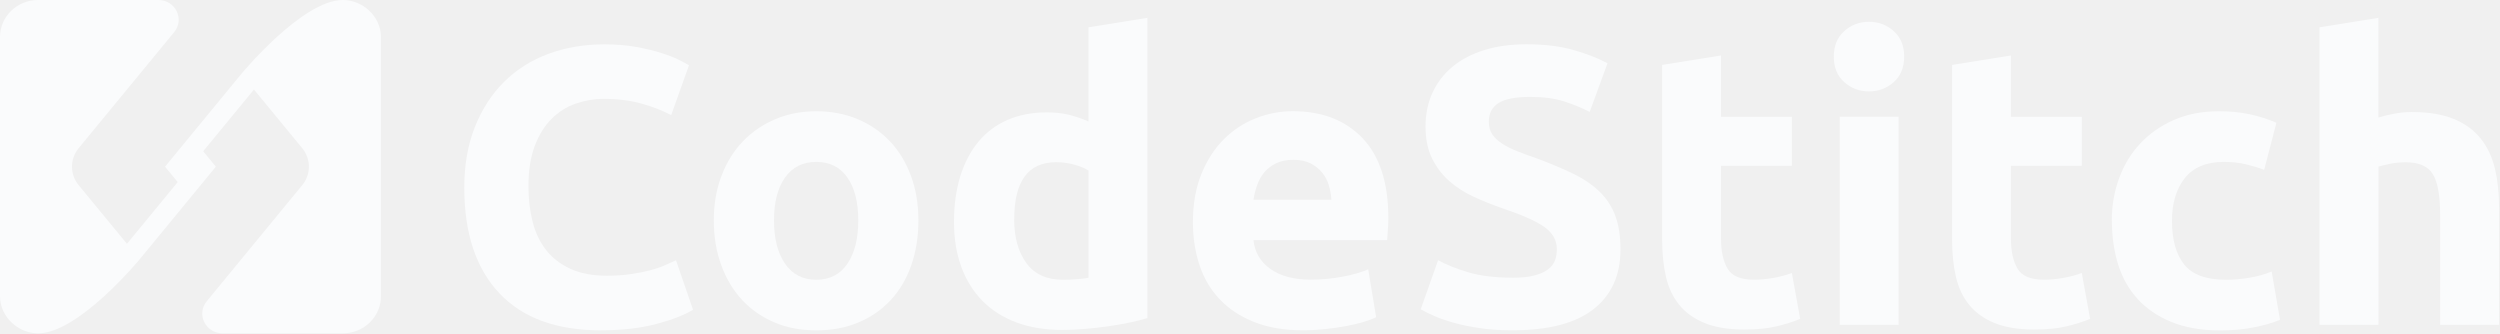
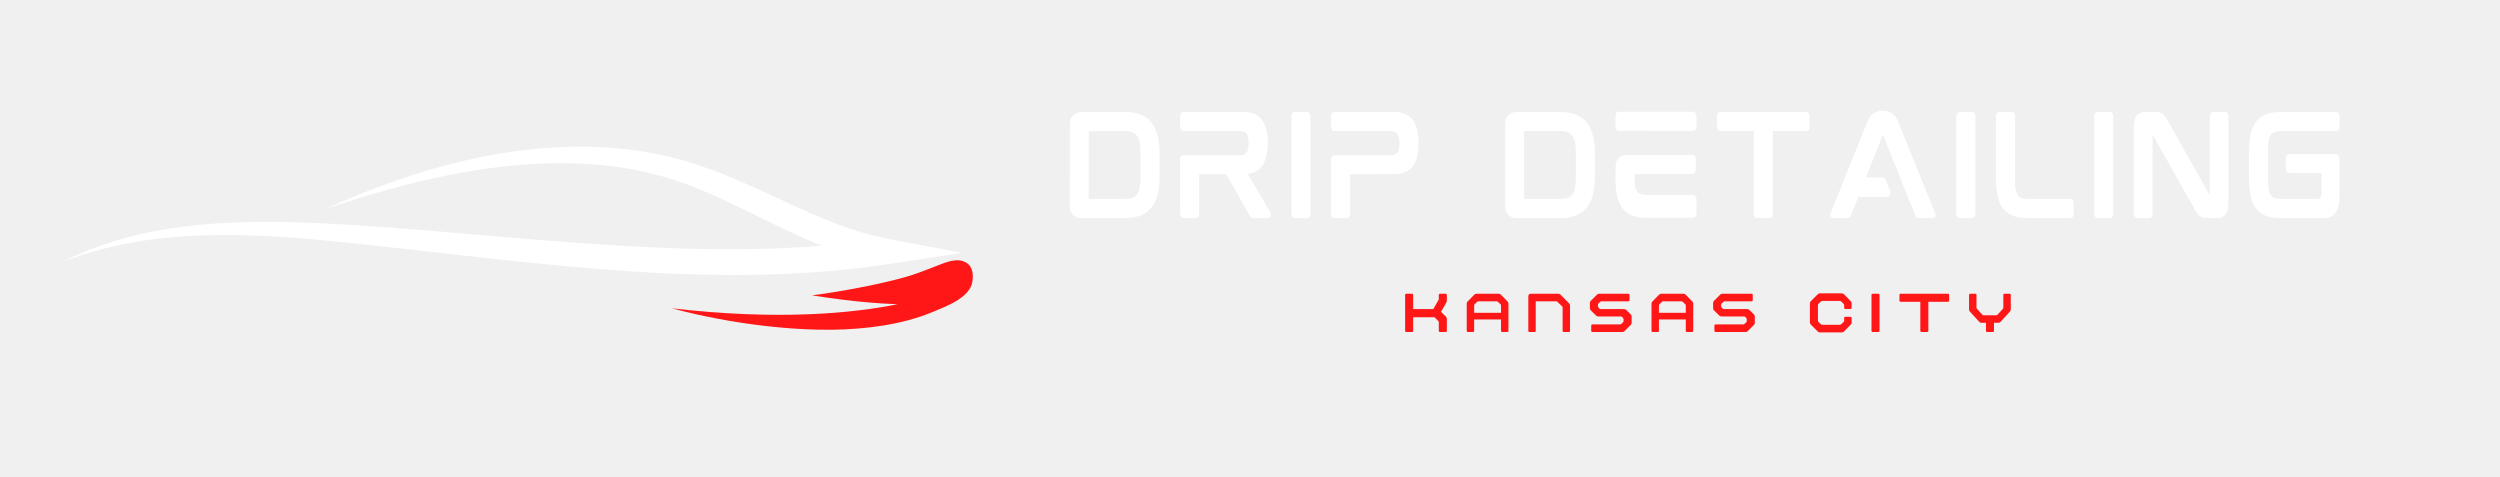
- <svg xmlns="http://www.w3.org/2000/svg" width="210" height="28" viewBox="0 0 210 28" fill="none">
-   <g clip-path="url(#clip0_19_3381)">
-     <path d="M28.796 0C25.391 0 20.262 6.22 20.262 6.22L15.998 11.405L13.863 14L14.928 15.295L10.663 20.48L6.609 15.555C5.859 14.645 5.859 13.355 6.609 12.445L14.633 2.695C15.528 1.61 14.733 0 13.298 0H3.2C1.435 0 0 1.395 0 3.11V24.89C0 26.61 1.525 28 3.2 28C6.604 28 11.733 21.78 11.733 21.78L15.998 16.595L18.132 14L17.067 12.705L21.332 7.52L25.386 12.445C26.136 13.355 26.136 14.645 25.386 15.555L17.367 25.305C16.472 26.39 17.267 28 18.702 28H28.8C30.565 28 32 26.605 32 24.89V3.11C32 1.39 30.475 0 28.8 0H28.796Z" fill="#FAFBFC" />
-     <path d="M50.495 27.75C46.75 27.75 43.9 26.71 41.94 24.625C39.98 22.545 39 19.59 39 15.755C39 13.85 39.3 12.15 39.895 10.655C40.495 9.16 41.31 7.895 42.355 6.865C43.395 5.835 44.635 5.055 46.075 4.52C47.515 3.99 49.075 3.725 50.76 3.725C51.735 3.725 52.62 3.795 53.42 3.94C54.215 4.085 54.915 4.25 55.515 4.44C56.115 4.63 56.61 4.82 57.01 5.02C57.41 5.22 57.695 5.375 57.875 5.485L56.38 9.67C55.67 9.295 54.845 8.97 53.905 8.705C52.965 8.44 51.895 8.305 50.7 8.305C49.905 8.305 49.12 8.44 48.355 8.705C47.59 8.97 46.915 9.4 46.33 9.985C45.745 10.57 45.27 11.33 44.92 12.26C44.565 13.19 44.39 14.32 44.39 15.65C44.39 16.715 44.505 17.705 44.74 18.625C44.97 19.545 45.35 20.335 45.87 21C46.39 21.665 47.07 22.19 47.915 22.58C48.755 22.97 49.775 23.16 50.97 23.16C51.725 23.16 52.4 23.115 52.995 23.025C53.595 22.935 54.125 22.83 54.59 22.71C55.055 22.59 55.465 22.45 55.82 22.295C56.175 22.14 56.495 21.995 56.785 21.865L58.215 26.02C57.485 26.465 56.455 26.86 55.125 27.215C53.795 27.57 52.255 27.745 50.505 27.745L50.495 27.75Z" fill="#FAFBFC" />
-     <path d="M77.145 18.515C77.145 19.89 76.945 21.145 76.545 22.285C76.145 23.425 75.57 24.4 74.815 25.21C74.06 26.02 73.16 26.645 72.105 27.085C71.055 27.53 69.875 27.75 68.565 27.75C67.255 27.75 66.11 27.53 65.06 27.085C64.005 26.64 63.105 26.015 62.35 25.21C61.595 24.4 61.01 23.425 60.59 22.285C60.17 21.145 59.96 19.89 59.96 18.515C59.96 17.14 60.175 15.89 60.61 14.76C61.04 13.63 61.64 12.665 62.405 11.87C63.17 11.075 64.075 10.455 65.13 10.01C66.18 9.565 67.33 9.345 68.57 9.345C69.81 9.345 70.99 9.565 72.045 10.01C73.095 10.455 74 11.075 74.755 11.87C75.51 12.665 76.095 13.63 76.515 14.76C76.935 15.89 77.145 17.14 77.145 18.515ZM72.095 18.515C72.095 16.985 71.79 15.785 71.18 14.91C70.57 14.035 69.7 13.6 68.57 13.6C67.44 13.6 66.565 14.035 65.945 14.91C65.325 15.785 65.015 16.985 65.015 18.515C65.015 20.045 65.325 21.255 65.945 22.155C66.565 23.05 67.44 23.5 68.57 23.5C69.7 23.5 70.57 23.05 71.18 22.155C71.79 21.26 72.095 20.045 72.095 18.515Z" fill="#FAFBFC" />
-     <path d="M96.385 26.72C95.94 26.855 95.435 26.98 94.855 27.1C94.28 27.22 93.675 27.325 93.045 27.415C92.415 27.505 91.77 27.575 91.12 27.63C90.465 27.685 89.84 27.715 89.24 27.715C87.8 27.715 86.515 27.505 85.385 27.085C84.255 26.665 83.305 26.06 82.53 25.275C81.755 24.49 81.16 23.535 80.75 22.415C80.34 21.295 80.135 20.04 80.135 18.645C80.135 17.25 80.31 15.95 80.665 14.805C81.02 13.665 81.53 12.695 82.195 11.895C82.86 11.1 83.675 10.49 84.635 10.07C85.6 9.65 86.7 9.44 87.94 9.44C88.625 9.44 89.24 9.505 89.785 9.64C90.325 9.775 90.875 9.96 91.43 10.205V2.295L96.38 1.5V26.72H96.385ZM85.19 18.415C85.19 19.945 85.535 21.175 86.22 22.105C86.905 23.035 87.925 23.5 89.275 23.5C89.72 23.5 90.13 23.485 90.505 23.45C90.88 23.415 91.19 23.38 91.435 23.335V14.325C91.125 14.125 90.72 13.96 90.225 13.825C89.725 13.69 89.22 13.625 88.715 13.625C86.365 13.625 85.195 15.22 85.195 18.41L85.19 18.415Z" fill="#FAFBFC" />
-     <path d="M100.205 18.68C100.205 17.13 100.445 15.77 100.92 14.61C101.395 13.445 102.02 12.48 102.8 11.7C103.575 10.925 104.465 10.34 105.475 9.94C106.485 9.54 107.52 9.34 108.58 9.34C111.06 9.34 113.02 10.1 114.46 11.615C115.9 13.135 116.62 15.365 116.62 18.31C116.62 18.6 116.61 18.915 116.585 19.255C116.565 19.6 116.54 19.905 116.52 20.17H105.29C105.4 21.19 105.875 21.995 106.72 22.595C107.56 23.195 108.69 23.49 110.11 23.49C111.02 23.49 111.91 23.405 112.785 23.24C113.66 23.075 114.375 22.87 114.93 22.625L115.595 26.645C115.33 26.78 114.975 26.91 114.53 27.045C114.085 27.18 113.595 27.295 113.05 27.395C112.505 27.495 111.925 27.58 111.305 27.645C110.685 27.71 110.065 27.745 109.445 27.745C107.87 27.745 106.505 27.51 105.34 27.045C104.175 26.58 103.215 25.945 102.45 25.135C101.685 24.325 101.12 23.37 100.755 22.26C100.39 21.155 100.205 19.955 100.205 18.67V18.68ZM111.835 16.785C111.815 16.365 111.74 15.955 111.62 15.555C111.5 15.155 111.31 14.8 111.055 14.49C110.8 14.18 110.48 13.925 110.09 13.725C109.7 13.525 109.22 13.425 108.645 13.425C108.07 13.425 107.615 13.52 107.215 13.705C106.815 13.895 106.485 14.145 106.22 14.455C105.955 14.765 105.75 15.125 105.605 15.535C105.46 15.945 105.355 16.36 105.29 16.78H111.835V16.785Z" fill="#FAFBFC" />
-     <path d="M127.055 23.33C127.785 23.33 128.39 23.27 128.865 23.145C129.34 23.025 129.725 22.855 130.01 22.645C130.3 22.435 130.495 22.185 130.61 21.895C130.72 21.605 130.775 21.285 130.775 20.93C130.775 20.175 130.42 19.55 129.71 19.055C129 18.555 127.78 18.02 126.055 17.445C125.3 17.18 124.55 16.875 123.795 16.53C123.04 16.185 122.365 15.755 121.77 15.235C121.17 14.715 120.685 14.085 120.31 13.34C119.935 12.6 119.745 11.695 119.745 10.63C119.745 9.565 119.945 8.61 120.345 7.755C120.745 6.9 121.31 6.175 122.04 5.58C122.77 4.98 123.655 4.525 124.7 4.2C125.74 3.88 126.915 3.72 128.22 3.72C129.77 3.72 131.11 3.885 132.24 4.22C133.37 4.55 134.3 4.92 135.03 5.315L133.535 9.4C132.89 9.07 132.18 8.775 131.39 8.52C130.605 8.265 129.655 8.14 128.55 8.14C127.31 8.14 126.42 8.31 125.875 8.655C125.33 9 125.06 9.525 125.06 10.235C125.06 10.655 125.16 11.01 125.36 11.3C125.56 11.59 125.84 11.85 126.205 12.08C126.57 12.315 126.99 12.525 127.465 12.71C127.94 12.9 128.465 13.09 129.045 13.29C130.24 13.735 131.28 14.17 132.17 14.605C133.055 15.035 133.79 15.54 134.38 16.115C134.965 16.69 135.405 17.365 135.69 18.14C135.98 18.915 136.12 19.855 136.12 20.965C136.12 23.115 135.365 24.78 133.86 25.965C132.355 27.15 130.085 27.745 127.05 27.745C126.03 27.745 125.11 27.685 124.29 27.56C123.47 27.44 122.745 27.29 122.115 27.11C121.485 26.935 120.94 26.745 120.485 26.545C120.03 26.345 119.65 26.16 119.34 25.98L120.8 21.86C121.485 22.235 122.335 22.575 123.34 22.875C124.345 23.175 125.585 23.325 127.045 23.325L127.055 23.33Z" fill="#FAFBFC" />
-     <path d="M139.615 5.455L144.565 4.66V9.81H150.515V13.93H144.565V20.075C144.565 21.115 144.75 21.945 145.115 22.565C145.48 23.185 146.215 23.495 147.325 23.495C147.855 23.495 148.405 23.445 148.97 23.345C149.535 23.245 150.05 23.105 150.515 22.93L151.215 26.785C150.615 27.03 149.95 27.24 149.22 27.415C148.49 27.59 147.59 27.68 146.53 27.68C145.18 27.68 144.06 27.495 143.175 27.13C142.29 26.765 141.58 26.255 141.05 25.6C140.52 24.945 140.145 24.155 139.935 23.225C139.725 22.295 139.62 21.265 139.62 20.135V5.455H139.615Z" fill="#FAFBFC" />
-     <path d="M159.95 4.755C159.95 5.665 159.655 6.38 159.07 6.9C158.485 7.42 157.79 7.68 156.995 7.68C156.2 7.68 155.505 7.42 154.92 6.9C154.335 6.38 154.04 5.665 154.04 4.755C154.04 3.845 154.335 3.135 154.92 2.61C155.505 2.09 156.2 1.83 156.995 1.83C157.79 1.83 158.485 2.09 159.07 2.61C159.655 3.13 159.95 3.845 159.95 4.755ZM159.485 27.285H154.535V9.805H159.485V27.285Z" fill="#FAFBFC" />
-     <path d="M163.97 5.455L168.92 4.66V9.81H174.87V13.93H168.92V20.075C168.92 21.115 169.105 21.945 169.47 22.565C169.835 23.185 170.57 23.495 171.68 23.495C172.21 23.495 172.76 23.445 173.325 23.345C173.89 23.245 174.405 23.105 174.87 22.93L175.57 26.785C174.97 27.03 174.305 27.24 173.575 27.415C172.845 27.59 171.945 27.68 170.885 27.68C169.535 27.68 168.415 27.495 167.53 27.13C166.645 26.765 165.935 26.255 165.405 25.6C164.875 24.945 164.5 24.155 164.29 23.225C164.08 22.295 163.975 21.265 163.975 20.135V5.455H163.97Z" fill="#FAFBFC" />
-     <path d="M177.39 18.545C177.39 17.28 177.595 16.09 178.005 14.975C178.415 13.855 179.005 12.88 179.785 12.05C180.56 11.22 181.5 10.56 182.61 10.075C183.72 9.59 184.98 9.345 186.4 9.345C187.33 9.345 188.185 9.43 188.96 9.595C189.735 9.76 190.49 10 191.22 10.31L190.19 14.265C189.725 14.09 189.215 13.935 188.66 13.8C188.105 13.665 187.485 13.6 186.8 13.6C185.34 13.6 184.245 14.055 183.525 14.96C182.805 15.87 182.445 17.065 182.445 18.55C182.445 20.125 182.785 21.34 183.46 22.205C184.135 23.07 185.315 23.5 187 23.5C187.6 23.5 188.24 23.445 188.925 23.335C189.61 23.225 190.245 23.045 190.82 22.805L191.52 26.86C190.945 27.105 190.225 27.315 189.36 27.49C188.495 27.665 187.545 27.755 186.505 27.755C184.91 27.755 183.535 27.515 182.385 27.04C181.235 26.565 180.285 25.915 179.545 25.095C178.8 24.275 178.26 23.305 177.915 22.19C177.57 21.07 177.4 19.86 177.4 18.55L177.39 18.545Z" fill="#FAFBFC" />
-     <path d="M194.835 27.285V2.295L199.785 1.5V9.875C200.12 9.765 200.545 9.66 201.065 9.56C201.585 9.46 202.09 9.41 202.575 9.41C203.995 9.41 205.17 9.605 206.115 9.99C207.055 10.38 207.81 10.925 208.375 11.635C208.94 12.345 209.34 13.185 209.57 14.16C209.805 15.135 209.92 16.22 209.92 17.415V27.285H204.97V18.015C204.97 16.42 204.765 15.29 204.355 14.625C203.945 13.96 203.185 13.63 202.08 13.63C201.635 13.63 201.22 13.67 200.835 13.745C200.445 13.825 200.1 13.905 199.79 13.995V27.285H194.84H194.835Z" fill="#FAFBFC" />
-   </g>
+ <svg xmlns="http://www.w3.org/2000/svg" width="840" zoomAndPan="magnify" viewBox="0 0 630 120" height="160" preserveAspectRatio="xMidYMid meet" version="1.0">
  <defs>
-     <clipPath id="clip0_19_3381">
-       <rect width="210" height="28" fill="white" />
+     <g />
+     <clipPath id="11806e4db7">
+       <path d="M 16 36.934 L 243 36.934 L 243 70 L 16 70 Z M 16 36.934 " clip-rule="nonzero" />
+     </clipPath>
+     <clipPath id="2e5e62545e">
+       <path d="M 169 65 L 245.195 65 L 245.195 83.434 L 169 83.434 Z M 169 65 " clip-rule="nonzero" />
    </clipPath>
  </defs>
+   <g clip-path="url(#11806e4db7)">
+     <path fill="#ffffff" d="M 224.297 60.285 C 221.473 59.75 218.672 59.043 215.922 58.18 C 213.172 57.305 210.453 56.309 207.762 55.207 C 205.074 54.102 202.402 52.922 199.727 51.695 L 191.637 47.957 C 188.902 46.707 186.125 45.477 183.258 44.309 C 182.539 44.02 181.828 43.723 181.094 43.449 L 180 43.027 L 178.895 42.621 C 178.164 42.348 177.406 42.098 176.66 41.832 C 176.285 41.703 175.906 41.582 175.527 41.457 C 175.148 41.336 174.773 41.207 174.387 41.09 C 173.621 40.855 172.855 40.617 172.074 40.402 C 171.684 40.293 171.297 40.18 170.902 40.078 L 169.723 39.777 C 168.934 39.582 168.148 39.375 167.348 39.211 L 166.152 38.949 C 165.754 38.867 165.355 38.773 164.953 38.707 L 162.535 38.27 L 160.102 37.902 C 159.898 37.875 159.695 37.84 159.492 37.816 L 158.883 37.742 L 157.66 37.598 C 157.25 37.551 156.844 37.496 156.434 37.461 L 155.207 37.352 C 151.938 37.062 148.648 36.93 145.379 36.961 C 142.109 36.996 138.852 37.156 135.629 37.453 C 129.176 38.035 122.863 39.137 116.727 40.562 C 110.598 42.008 104.641 43.785 98.871 45.824 C 95.984 46.848 93.137 47.918 90.348 49.066 C 87.551 50.207 84.801 51.402 82.098 52.652 C 87.887 50.699 93.715 48.855 99.656 47.27 C 105.578 45.664 111.602 44.312 117.684 43.258 C 120.727 42.727 123.789 42.305 126.855 41.957 C 128.387 41.773 129.926 41.641 131.461 41.508 L 133.77 41.348 C 134.539 41.297 135.309 41.27 136.078 41.23 C 139.152 41.102 142.227 41.074 145.281 41.18 L 147.566 41.285 C 148.328 41.332 149.082 41.395 149.84 41.449 L 150.41 41.492 L 150.977 41.547 L 152.105 41.656 C 152.48 41.695 152.859 41.727 153.234 41.77 L 154.355 41.914 L 155.48 42.055 C 155.852 42.098 156.223 42.168 156.594 42.223 L 157.703 42.398 L 158.258 42.484 C 158.445 42.512 158.625 42.551 158.809 42.586 L 161.008 43 L 163.176 43.48 C 163.539 43.555 163.895 43.652 164.25 43.742 L 165.32 44.012 C 166.039 44.184 166.738 44.395 167.441 44.598 L 168.492 44.898 C 168.84 45.004 169.184 45.117 169.531 45.227 C 170.227 45.441 170.91 45.684 171.598 45.918 C 177.082 47.832 182.324 50.277 187.586 52.848 C 192.848 55.422 198.141 58.133 203.82 60.574 C 204.906 61.039 206.008 61.496 207.125 61.938 C 203.762 62.199 200.387 62.395 197 62.539 L 193.789 62.66 L 190.57 62.738 C 189.5 62.77 188.422 62.77 187.352 62.785 L 185.738 62.801 C 185.199 62.809 184.664 62.801 184.125 62.801 C 179.824 62.82 175.516 62.73 171.203 62.602 C 166.887 62.473 162.57 62.273 158.25 62.031 C 153.93 61.789 149.605 61.508 145.281 61.188 C 136.625 60.562 127.961 59.805 119.273 59.066 C 110.582 58.328 101.867 57.59 93.117 56.992 L 89.836 56.773 C 88.742 56.699 87.645 56.629 86.547 56.566 C 84.355 56.434 82.152 56.32 79.953 56.219 C 78.852 56.168 77.746 56.129 76.645 56.086 L 73.328 55.98 C 72.223 55.961 71.117 55.934 70.008 55.922 L 68.344 55.91 C 67.793 55.906 67.238 55.902 66.684 55.91 C 65.574 55.918 64.465 55.914 63.355 55.941 L 61.691 55.973 C 61.137 55.988 60.578 56.008 60.023 56.027 L 58.363 56.094 L 56.699 56.18 C 55.59 56.23 54.484 56.32 53.379 56.395 C 48.953 56.719 44.551 57.262 40.227 58.023 C 35.898 58.805 31.66 59.832 27.59 61.141 C 23.52 62.449 19.613 64.027 16.004 65.91 C 23.805 62.879 32.215 60.984 40.738 60.043 C 49.277 59.086 57.934 59.066 66.543 59.461 C 67.082 59.484 67.621 59.512 68.16 59.543 L 69.773 59.637 C 70.852 59.699 71.93 59.785 73.004 59.852 L 76.234 60.094 C 77.312 60.188 78.391 60.27 79.465 60.367 C 81.621 60.562 83.773 60.77 85.93 60.988 C 88.086 61.199 90.246 61.43 92.402 61.656 C 101.031 62.582 109.664 63.582 118.324 64.559 C 135.637 66.496 153.098 68.32 170.809 69.012 C 179.66 69.363 188.566 69.41 197.477 69.039 C 201.93 68.84 206.383 68.566 210.824 68.141 C 215.266 67.719 219.691 67.172 224.086 66.508 L 242.441 63.727 Z M 224.297 60.285 " fill-opacity="1" fill-rule="nonzero" />
+   </g>
+   <g clip-path="url(#2e5e62545e)">
+     <path fill="#ff1616" d="M 175.594 79.238 C 182.434 80.746 189.371 81.859 196.344 82.504 C 205.086 83.312 213.996 83.43 222.688 82.012 C 226.914 81.324 231.102 80.258 235.062 78.602 C 238.312 77.246 244.461 75.039 245.047 70.961 C 245.254 69.52 245.312 67.332 243.512 66.203 C 241.191 64.754 238.078 66.219 235.906 67.051 C 233.312 68.047 230.758 69.102 227.957 69.875 C 224.457 70.844 220.84 71.648 217.184 72.359 C 213.066 73.164 208.871 73.887 204.633 74.43 C 206.727 74.777 210.199 75.254 212.078 75.488 C 214.324 75.77 216.582 76.02 218.855 76.215 C 221.242 76.426 223.711 76.582 226.18 76.664 C 215.188 78.891 196.469 80.84 169.25 77.688 C 171.391 78.242 173.527 78.781 175.594 79.238 Z M 175.594 79.238 " fill-opacity="1" fill-rule="nonzero" />
+   </g>
+   <g fill="#ffffff" fill-opacity="1">
+     <g transform="translate(267.0092, 54.92436)">
+       <g>
+         <path d="M 24.723 -20.672 C 24.398 -22.031 23.848 -23.164 23.164 -24.074 C 22.453 -24.949 21.512 -25.629 20.41 -26.051 C 19.309 -26.473 18.016 -26.699 16.492 -26.699 L 5.184 -26.699 L 5.184 -26.664 C 4.246 -26.602 3.434 -26.082 2.949 -25.305 C 2.82 -25.047 2.688 -24.754 2.625 -24.496 L 2.594 -2.363 C 2.656 -2.008 2.785 -1.652 2.949 -1.359 C 3.469 -0.484 4.406 0.031 5.41 0.031 L 16.492 0.031 C 18.016 0.031 19.344 -0.195 20.41 -0.617 C 21.512 -1.035 22.453 -1.719 23.164 -2.625 C 23.848 -3.5 24.398 -4.633 24.723 -5.992 C 25.047 -7.355 25.207 -8.977 25.207 -10.789 L 25.207 -15.875 C 25.207 -17.691 25.047 -19.309 24.723 -20.672 Z M 7.355 -4.957 L 7.355 -21.707 C 7.355 -21.836 7.387 -21.902 7.418 -21.902 L 16.395 -21.902 C 17.141 -21.902 17.789 -21.805 18.305 -21.609 C 18.824 -21.418 19.215 -21.156 19.504 -20.734 C 19.828 -20.316 20.055 -19.766 20.184 -19.082 C 20.316 -18.34 20.41 -17.43 20.41 -16.363 L 20.41 -10.305 C 20.41 -9.234 20.316 -8.328 20.184 -7.613 C 20.055 -6.902 19.828 -6.352 19.504 -5.93 C 19.215 -5.539 18.824 -5.25 18.305 -5.055 C 17.789 -4.859 17.141 -4.797 16.395 -4.797 L 7.387 -4.797 C 7.387 -4.797 7.355 -4.828 7.355 -4.957 Z M 7.355 -4.957 " />
+       </g>
+     </g>
+   </g>
+   <g fill="#ffffff" fill-opacity="1">
+     <g transform="translate(294.7998, 54.92436)">
+       <g>
+         <path d="M 24.688 -18.953 C 24.688 -18.922 24.688 -18.891 24.688 -18.855 C 24.688 -18.824 24.688 -18.793 24.688 -18.758 Z M 25.305 -1.395 L 19.633 -11.113 C 21.223 -11.309 22.453 -11.988 23.262 -13.09 C 24.172 -14.418 24.656 -16.328 24.688 -18.855 C 24.656 -21.383 24.172 -23.297 23.262 -24.625 C 22.293 -26.016 20.672 -26.699 18.469 -26.699 L 3.531 -26.699 C 3.238 -26.699 2.594 -26.602 2.594 -25.562 L 2.594 -23.004 C 2.594 -22 3.238 -21.902 3.531 -21.902 L 17.625 -21.902 C 18.469 -21.902 19.02 -21.676 19.344 -21.191 C 19.699 -20.703 19.859 -19.926 19.859 -18.855 C 19.859 -17.789 19.699 -17.012 19.344 -16.523 C 19.02 -16.039 18.469 -15.812 17.625 -15.812 L 3.531 -15.812 C 3.238 -15.812 2.594 -15.715 2.594 -14.711 L 2.594 -1.102 C 2.594 -0.098 3.238 0.031 3.531 0.031 L 6.48 0.031 C 6.773 0.031 7.387 -0.098 7.387 -1.102 L 7.387 -11.016 L 14.223 -11.016 L 20.09 -0.617 C 20.219 -0.422 20.316 -0.258 20.445 -0.16 C 20.605 -0.031 20.832 0.031 21.125 0.031 L 24.688 0.031 C 25.078 0.031 25.371 -0.227 25.434 -0.617 C 25.465 -0.941 25.434 -1.199 25.305 -1.395 Z M 25.305 -1.395 " />
+       </g>
+     </g>
+   </g>
+   <g fill="#ffffff" fill-opacity="1">
+     <g transform="translate(322.8496, 54.92436)">
+       <g>
+         <path d="M 6.48 -26.699 L 3.5 -26.699 C 3.238 -26.699 2.594 -26.566 2.594 -25.562 L 2.594 -1.102 C 2.594 -0.098 3.238 0.031 3.5 0.031 L 6.48 0.031 C 6.738 0.031 7.387 -0.098 7.387 -1.102 L 7.387 -25.562 C 7.387 -26.566 6.738 -26.699 6.48 -26.699 Z M 6.48 -26.699 " />
+       </g>
+     </g>
+   </g>
+   <g fill="#ffffff" fill-opacity="1">
+     <g transform="translate(332.8253, 54.92436)">
+       <g>
+         <path d="M 18.469 -26.699 L 3.5 -26.699 C 3.238 -26.699 2.594 -26.602 2.594 -25.562 L 2.594 -23.004 C 2.594 -22 3.238 -21.902 3.5 -21.902 L 17.625 -21.902 C 18.438 -21.902 19.02 -21.676 19.344 -21.191 C 19.699 -20.703 19.859 -19.926 19.859 -18.855 C 19.859 -17.789 19.699 -17.012 19.344 -16.523 C 19.02 -16.039 18.438 -15.812 17.625 -15.812 L 3.5 -15.812 C 3.238 -15.812 2.594 -15.715 2.594 -14.711 L 2.594 -1.102 C 2.594 -0.098 3.238 0.031 3.5 0.031 L 6.48 0.031 C 6.738 0.031 7.387 -0.098 7.387 -1.102 L 7.387 -11.016 L 18.469 -11.047 C 20.672 -11.047 22.258 -11.73 23.23 -13.09 C 24.203 -14.449 24.656 -16.395 24.656 -18.953 L 24.656 -18.758 C 24.656 -21.352 24.203 -23.297 23.23 -24.625 C 22.258 -26.016 20.672 -26.699 18.469 -26.699 Z M 18.469 -26.699 " />
+       </g>
+     </g>
+   </g>
+   <g fill="#ffffff" fill-opacity="1">
+     <g transform="translate(360.0652, 54.92436)">
+       <g />
+     </g>
+   </g>
+   <g fill="#ffffff" fill-opacity="1">
+     <g transform="translate(376.7134, 54.92436)">
+       <g>
+         <path d="M 24.723 -20.672 C 24.398 -22.031 23.848 -23.164 23.164 -24.074 C 22.453 -24.949 21.512 -25.629 20.41 -26.051 C 19.309 -26.473 18.016 -26.699 16.492 -26.699 L 5.184 -26.699 L 5.184 -26.664 C 4.246 -26.602 3.434 -26.082 2.949 -25.305 C 2.82 -25.047 2.688 -24.754 2.625 -24.496 L 2.594 -2.363 C 2.656 -2.008 2.785 -1.652 2.949 -1.359 C 3.469 -0.484 4.406 0.031 5.41 0.031 L 16.492 0.031 C 18.016 0.031 19.344 -0.195 20.41 -0.617 C 21.512 -1.035 22.453 -1.719 23.164 -2.625 C 23.848 -3.5 24.398 -4.633 24.723 -5.992 C 25.047 -7.355 25.207 -8.977 25.207 -10.789 L 25.207 -15.875 C 25.207 -17.691 25.047 -19.309 24.723 -20.672 Z M 7.355 -4.957 L 7.355 -21.707 C 7.355 -21.836 7.387 -21.902 7.418 -21.902 L 16.395 -21.902 C 17.141 -21.902 17.789 -21.805 18.305 -21.609 C 18.824 -21.418 19.215 -21.156 19.504 -20.734 C 19.828 -20.316 20.055 -19.766 20.184 -19.082 C 20.316 -18.34 20.41 -17.43 20.41 -16.363 L 20.41 -10.305 C 20.41 -9.234 20.316 -8.328 20.184 -7.613 C 20.055 -6.902 19.828 -6.352 19.504 -5.93 C 19.215 -5.539 18.824 -5.25 18.305 -5.055 C 17.789 -4.859 17.141 -4.797 16.395 -4.797 L 7.387 -4.797 C 7.387 -4.797 7.355 -4.828 7.355 -4.957 Z M 7.355 -4.957 " />
+       </g>
+     </g>
+   </g>
+   <g fill="#ffffff" fill-opacity="1">
+     <g transform="translate(404.504, 54.92436)">
+       <g>
+         <path d="M 22.062 -5.801 L 10.66 -5.801 C 9.98 -5.801 9.43 -5.898 8.977 -6.027 C 8.555 -6.188 8.262 -6.414 8.004 -6.738 C 7.742 -7.094 7.551 -7.582 7.453 -8.195 C 7.418 -8.359 7.418 -8.586 7.387 -8.746 C 7.387 -8.746 7.418 -11.082 7.453 -11.082 L 21.934 -11.082 C 22.195 -11.082 22.844 -11.211 22.844 -12.215 L 22.844 -14.773 C 22.844 -15.777 22.195 -15.875 21.934 -15.875 L 5.215 -15.844 C 4.277 -15.777 3.469 -15.293 3.012 -14.484 C 2.852 -14.223 2.723 -13.965 2.656 -13.672 L 2.594 -9.59 L 2.594 -9.43 C 2.625 -7.906 2.785 -6.609 3.012 -5.539 C 3.305 -4.246 3.789 -3.176 4.406 -2.363 C 5.055 -1.523 5.898 -0.941 6.934 -0.582 C 7.938 -0.195 9.137 -0.031 10.562 -0.031 L 22.062 -0.031 C 22.355 -0.031 23.004 -0.129 23.004 -1.133 L 23.004 -4.699 C 23.004 -5.703 22.355 -5.801 22.062 -5.801 Z M 22.098 -26.762 L 3.469 -26.762 C 3.207 -26.762 2.594 -26.633 2.594 -25.598 L 2.594 -23.07 C 2.594 -22.062 3.207 -21.969 3.469 -21.969 L 22.098 -21.934 C 22.355 -21.934 23.004 -22.062 23.004 -23.07 L 23.004 -25.629 C 23.004 -26.633 22.355 -26.762 22.098 -26.762 Z M 22.098 -26.762 " />
+       </g>
+     </g>
+   </g>
+   <g fill="#ffffff" fill-opacity="1">
+     <g transform="translate(430.0921, 54.92436)">
+       <g>
+         <path d="M 24.98 -26.699 L 3.531 -26.699 C 3.238 -26.699 2.594 -26.602 2.594 -25.598 L 2.594 -23.07 C 2.594 -22 3.238 -21.902 3.531 -21.902 L 11.859 -21.902 L 11.859 -1.102 C 11.859 -0.098 12.508 0 12.766 0 L 15.746 0 C 16.039 0 16.652 -0.098 16.652 -1.102 L 16.652 -21.902 L 24.98 -21.902 C 25.273 -21.902 25.922 -22 25.922 -23.07 L 25.922 -25.598 C 25.922 -26.602 25.273 -26.699 24.98 -26.699 Z M 24.98 -26.699 " />
+       </g>
+     </g>
+   </g>
+   <g fill="#ffffff" fill-opacity="1">
+     <g transform="translate(458.5953, 54.92436)">
+       <g>
+         <path d="M 19.957 -23.684 C 19.895 -23.848 19.828 -24.039 19.766 -24.172 C 19.246 -25.855 17.691 -27.055 15.91 -27.055 C 15.098 -27.055 14.32 -26.828 13.672 -26.375 C 13.477 -26.277 13.316 -26.148 13.188 -26.051 C 12.699 -25.629 12.215 -24.852 11.762 -23.684 L 2.723 -1.23 C 2.625 -0.941 2.594 -0.648 2.656 -0.453 C 2.688 -0.258 2.852 0.031 3.371 0.031 L 6.934 0.031 C 7.355 0.031 7.68 -0.227 7.84 -0.648 L 9.688 -5.281 L 16.781 -5.281 C 17.141 -5.281 17.465 -5.441 17.625 -5.734 C 17.82 -5.992 17.852 -6.352 17.754 -6.676 L 16.59 -9.559 C 16.426 -9.945 16.07 -10.207 15.648 -10.207 L 11.633 -10.207 L 15.777 -20.703 C 15.812 -20.77 15.844 -20.801 15.844 -20.801 L 15.973 -20.801 C 15.973 -20.801 15.973 -20.801 16.004 -20.734 L 24.039 -0.68 C 24.203 -0.227 24.527 0.031 24.98 0.031 L 28.445 0.031 C 28.965 0.031 29.094 -0.293 29.16 -0.453 C 29.227 -0.648 29.191 -0.941 29.062 -1.23 Z M 19.957 -23.684 " />
+       </g>
+     </g>
+   </g>
+   <g fill="#ffffff" fill-opacity="1">
+     <g transform="translate(490.4023, 54.92436)">
+       <g>
+         <path d="M 6.48 -26.699 L 3.5 -26.699 C 3.238 -26.699 2.594 -26.566 2.594 -25.562 L 2.594 -1.102 C 2.594 -0.098 3.238 0.031 3.5 0.031 L 6.48 0.031 C 6.738 0.031 7.387 -0.098 7.387 -1.102 L 7.387 -25.562 C 7.387 -26.566 6.738 -26.699 6.48 -26.699 Z M 6.48 -26.699 " />
+       </g>
+     </g>
+   </g>
+   <g fill="#ffffff" fill-opacity="1">
+     <g transform="translate(500.378, 54.92436)">
+       <g>
+         <path d="M 21.285 -4.797 L 10.758 -4.797 C 10.078 -4.797 9.527 -4.859 9.07 -5.023 C 8.684 -5.152 8.359 -5.379 8.133 -5.734 C 7.875 -6.09 7.68 -6.578 7.582 -7.16 C 7.453 -7.809 7.418 -8.617 7.418 -9.59 L 7.418 -25.562 C 7.418 -26.602 6.773 -26.699 6.512 -26.699 L 3.531 -26.699 C 3.238 -26.699 2.594 -26.602 2.594 -25.562 L 2.594 -10.141 C 2.594 -8.328 2.754 -6.773 3.047 -5.508 C 3.336 -4.211 3.789 -3.145 4.438 -2.332 C 5.086 -1.492 5.93 -0.875 6.965 -0.52 C 7.938 -0.16 9.168 0.031 10.594 0.031 L 21.285 0.031 C 21.578 0.031 22.195 -0.098 22.195 -1.102 L 22.195 -3.66 C 22.195 -4.664 21.578 -4.797 21.285 -4.797 Z M 21.285 -4.797 " />
+       </g>
+     </g>
+   </g>
+   <g fill="#ffffff" fill-opacity="1">
+     <g transform="translate(525.1563, 54.92436)">
+       <g>
+         <path d="M 6.48 -26.699 L 3.5 -26.699 C 3.238 -26.699 2.594 -26.566 2.594 -25.562 L 2.594 -1.102 C 2.594 -0.098 3.238 0.031 3.5 0.031 L 6.48 0.031 C 6.738 0.031 7.387 -0.098 7.387 -1.102 L 7.387 -25.562 C 7.387 -26.566 6.738 -26.699 6.48 -26.699 Z M 6.48 -26.699 " />
+       </g>
+     </g>
+   </g>
+   <g fill="#ffffff" fill-opacity="1">
+     <g transform="translate(535.132, 54.92436)">
+       <g>
+         <path d="M 25.531 -26.699 L 22.648 -26.699 C 22.355 -26.699 21.742 -26.602 21.742 -25.562 L 21.742 -6.09 C 21.742 -6.059 21.742 -6.059 21.742 -6.027 L 21.578 -6.027 C 21.547 -6.027 21.512 -6.027 21.48 -6.125 L 11.242 -24.332 C 10.984 -24.82 10.758 -25.207 10.531 -25.5 C 10.305 -25.824 10.078 -26.082 9.848 -26.242 C 9.59 -26.438 9.297 -26.566 8.941 -26.633 C 8.617 -26.664 8.23 -26.699 7.809 -26.699 L 5.379 -26.699 C 4.438 -26.699 3.727 -26.375 3.273 -25.789 C 2.82 -25.176 2.594 -24.105 2.594 -22.52 L 2.594 -1.102 C 2.594 -0.098 3.238 0.031 3.531 0.031 L 6.414 0.031 C 6.707 0.031 7.324 -0.098 7.324 -1.102 L 7.324 -20.574 C 7.324 -20.605 7.324 -20.641 7.324 -20.641 L 7.484 -20.641 C 7.484 -20.641 7.516 -20.641 7.582 -20.543 L 17.852 -2.332 C 18.113 -1.812 18.371 -1.426 18.598 -1.133 C 18.824 -0.809 19.051 -0.582 19.309 -0.422 C 19.57 -0.227 19.859 -0.129 20.184 -0.066 C 20.477 0 20.832 0.031 21.285 0.031 L 23.652 0.031 C 24.59 0.031 25.305 -0.293 25.758 -0.906 C 26.211 -1.492 26.438 -2.559 26.438 -4.148 L 26.438 -25.562 C 26.438 -26.602 25.789 -26.699 25.531 -26.699 Z M 25.531 -26.699 " />
+       </g>
+     </g>
+   </g>
+   <g fill="#ffffff" fill-opacity="1">
+     <g transform="translate(564.1534, 54.92436)">
+       <g>
+         <path d="M 24.527 -26.699 L 10.594 -26.699 C 9.168 -26.699 7.938 -26.504 6.934 -26.148 C 5.93 -25.758 5.055 -25.141 4.438 -24.332 C 3.789 -23.488 3.305 -22.453 3.012 -21.156 C 2.723 -19.895 2.594 -18.34 2.594 -16.555 L 2.594 -10.141 C 2.594 -8.328 2.723 -6.773 3.012 -5.477 C 3.305 -4.211 3.789 -3.145 4.438 -2.301 C 5.086 -1.492 5.93 -0.875 6.934 -0.52 C 7.938 -0.16 9.168 0.031 10.594 0.031 L 21.676 0.031 C 22.875 0.031 23.812 -0.453 24.461 -1.395 C 25.078 -2.301 25.402 -3.824 25.402 -5.992 L 25.402 -14.676 C 25.402 -15.91 24.688 -16.102 24.27 -16.102 L 12.797 -16.102 C 12.539 -16.102 11.891 -15.973 11.891 -14.938 L 11.891 -12.473 C 11.891 -11.406 12.539 -11.309 12.797 -11.309 L 20.867 -11.309 C 20.867 -11.309 20.898 -6.773 20.898 -6.773 C 20.898 -5.766 20.734 -5.348 20.605 -5.152 C 20.445 -4.891 20.184 -4.797 19.828 -4.797 L 10.758 -4.797 C 10.078 -4.797 9.492 -4.859 9.07 -5.023 C 8.652 -5.152 8.359 -5.379 8.102 -5.734 C 7.875 -6.059 7.68 -6.543 7.582 -7.16 C 7.453 -7.809 7.387 -8.617 7.387 -9.59 L 7.387 -17.105 C 7.387 -18.078 7.453 -18.891 7.582 -19.539 C 7.68 -20.121 7.875 -20.605 8.102 -20.961 C 8.359 -21.285 8.652 -21.512 9.07 -21.676 C 9.492 -21.805 10.078 -21.902 10.758 -21.902 L 24.527 -21.902 C 24.785 -21.902 25.434 -22 25.434 -23.035 L 25.434 -25.562 C 25.434 -26.566 24.785 -26.699 24.527 -26.699 Z M 24.527 -26.699 " />
+       </g>
+     </g>
+   </g>
+   <g fill="#ff1616" fill-opacity="1">
+     <g transform="translate(353.5149, 83.66582)">
+       <g>
+         <path d="M 11.09 -7.867 L 11.09 -9.352 C 11.09 -9.508 10.953 -9.641 10.801 -9.641 L 9.352 -9.641 C 9.199 -9.641 9.062 -9.508 9.062 -9.352 L 9.062 -8.195 L 7.676 -5.785 L 2.602 -5.785 L 2.602 -9.352 C 2.602 -9.508 2.469 -9.641 2.312 -9.641 L 0.867 -9.641 C 0.715 -9.641 0.578 -9.508 0.578 -9.352 L 0.578 -0.289 C 0.578 -0.137 0.715 0 0.867 0 L 2.312 0 C 2.469 0 2.602 -0.137 2.602 -0.289 L 2.602 -3.723 L 7.809 -3.723 C 7.945 -3.723 8.043 -3.684 8.137 -3.586 L 8.91 -2.777 L 9.004 -2.66 C 9.043 -2.602 9.062 -2.547 9.062 -2.469 L 9.062 -0.289 C 9.062 -0.137 9.199 0 9.352 0 L 10.801 0 C 10.953 0 11.09 -0.137 11.09 -0.289 L 11.09 -3.297 C 11.09 -3.547 11.012 -3.723 10.855 -3.875 L 9.621 -5.09 L 10.973 -7.445 C 11.051 -7.559 11.09 -7.734 11.09 -7.867 Z M 11.09 -7.867 " />
+       </g>
+     </g>
+   </g>
+   <g fill="#ff1616" fill-opacity="1">
+     <g transform="translate(369.0365, 83.66582)">
+       <g>
+         <path d="M 10.875 -7.676 L 9.18 -9.41 C 9.023 -9.566 8.852 -9.641 8.602 -9.641 L 3.066 -9.641 C 2.816 -9.641 2.641 -9.566 2.488 -9.41 L 0.789 -7.676 C 0.656 -7.539 0.578 -7.367 0.578 -7.172 L 0.578 -0.289 C 0.578 -0.137 0.715 0 0.867 0 L 2.16 0 C 2.312 0 2.449 -0.137 2.449 -0.289 L 2.449 -3.164 L 9.219 -3.164 L 9.219 -0.289 C 9.219 -0.137 9.352 0 9.508 0 L 10.801 0 C 10.953 0 11.09 -0.137 11.09 -0.289 L 11.09 -7.172 C 11.09 -7.367 11.012 -7.539 10.875 -7.676 Z M 2.449 -4.84 L 2.449 -6.672 C 2.449 -6.809 2.488 -6.902 2.586 -7 L 3.199 -7.578 L 3.316 -7.676 C 3.355 -7.715 3.414 -7.734 3.508 -7.734 L 8.156 -7.734 C 8.234 -7.734 8.293 -7.715 8.352 -7.676 L 8.465 -7.578 L 9.082 -7 C 9.18 -6.902 9.219 -6.809 9.219 -6.672 L 9.219 -4.84 Z M 2.449 -4.84 " />
+       </g>
+     </g>
+   </g>
+   <g fill="#ff1616" fill-opacity="1">
+     <g transform="translate(384.5581, 83.66582)">
+       <g>
+         <path d="M 0.578 -0.289 C 0.578 -0.137 0.715 0 0.867 0 L 2.16 0 C 2.312 0 2.449 -0.137 2.449 -0.289 L 2.449 -7.734 L 7.637 -7.734 C 7.715 -7.734 7.77 -7.715 7.828 -7.676 L 9.082 -6.48 C 9.18 -6.383 9.219 -6.285 9.219 -6.152 L 9.219 -0.289 C 9.219 -0.137 9.352 0 9.508 0 L 10.801 0 C 10.953 0 11.09 -0.137 11.09 -0.289 L 11.09 -6.691 C 11.09 -6.883 11.012 -7.059 10.875 -7.191 L 8.695 -9.41 C 8.543 -9.566 8.371 -9.641 8.117 -9.641 L 1.176 -9.641 C 0.848 -9.641 0.578 -9.391 0.578 -9.062 Z M 0.578 -0.289 " />
+       </g>
+     </g>
+   </g>
+   <g fill="#ff1616" fill-opacity="1">
+     <g transform="translate(400.0798, 83.66582)">
+       <g>
+         <path d="M 0.578 -6.016 C 0.578 -5.766 0.656 -5.594 0.809 -5.438 L 2.16 -4.125 C 2.293 -4.012 2.469 -3.914 2.66 -3.914 L 8.387 -3.914 C 8.523 -3.914 8.621 -3.875 8.715 -3.781 L 9.004 -3.434 C 9.043 -3.375 9.062 -3.316 9.062 -3.238 L 9.062 -2.777 C 9.062 -2.641 9.023 -2.547 8.93 -2.449 L 8.504 -2.062 C 8.387 -1.969 8.312 -1.91 8.215 -1.91 L 1.195 -1.91 C 1.043 -1.91 0.906 -1.773 0.906 -1.621 L 0.906 -0.289 C 0.906 -0.137 1.043 0 1.195 0 L 8.754 0 C 8.984 0 9.141 -0.059 9.312 -0.23 L 10.855 -1.773 C 10.973 -1.891 11.09 -2.082 11.09 -2.277 L 11.09 -3.875 C 11.09 -4.125 11.012 -4.32 10.855 -4.453 L 9.699 -5.574 C 9.566 -5.688 9.391 -5.785 9.199 -5.785 L 3.277 -5.785 C 3.145 -5.785 3.047 -5.824 2.949 -5.922 L 2.66 -6.266 C 2.621 -6.324 2.602 -6.383 2.602 -6.461 L 2.602 -6.863 C 2.602 -7 2.641 -7.098 2.738 -7.191 L 3.164 -7.578 C 3.277 -7.676 3.355 -7.734 3.453 -7.734 L 10.277 -7.734 C 10.434 -7.734 10.566 -7.867 10.566 -8.023 L 10.566 -9.352 C 10.566 -9.508 10.434 -9.641 10.277 -9.641 L 2.91 -9.641 C 2.68 -9.641 2.527 -9.586 2.352 -9.41 L 0.809 -7.867 C 0.695 -7.754 0.578 -7.559 0.578 -7.367 Z M 0.578 -6.016 " />
+       </g>
+     </g>
+   </g>
+   <g fill="#ff1616" fill-opacity="1">
+     <g transform="translate(415.6014, 83.66582)">
+       <g>
+         <path d="M 10.875 -7.676 L 9.18 -9.41 C 9.023 -9.566 8.852 -9.641 8.602 -9.641 L 3.066 -9.641 C 2.816 -9.641 2.641 -9.566 2.488 -9.41 L 0.789 -7.676 C 0.656 -7.539 0.578 -7.367 0.578 -7.172 L 0.578 -0.289 C 0.578 -0.137 0.715 0 0.867 0 L 2.16 0 C 2.312 0 2.449 -0.137 2.449 -0.289 L 2.449 -3.164 L 9.219 -3.164 L 9.219 -0.289 C 9.219 -0.137 9.352 0 9.508 0 L 10.801 0 C 10.953 0 11.09 -0.137 11.09 -0.289 L 11.09 -7.172 C 11.09 -7.367 11.012 -7.539 10.875 -7.676 Z M 2.449 -4.84 L 2.449 -6.672 C 2.449 -6.809 2.488 -6.902 2.586 -7 L 3.199 -7.578 L 3.316 -7.676 C 3.355 -7.715 3.414 -7.734 3.508 -7.734 L 8.156 -7.734 C 8.234 -7.734 8.293 -7.715 8.352 -7.676 L 8.465 -7.578 L 9.082 -7 C 9.18 -6.902 9.219 -6.809 9.219 -6.672 L 9.219 -4.84 Z M 2.449 -4.84 " />
+       </g>
+     </g>
+   </g>
+   <g fill="#ff1616" fill-opacity="1">
+     <g transform="translate(431.1231, 83.66582)">
+       <g>
+         <path d="M 0.578 -6.016 C 0.578 -5.766 0.656 -5.594 0.809 -5.438 L 2.16 -4.125 C 2.293 -4.012 2.469 -3.914 2.66 -3.914 L 8.387 -3.914 C 8.523 -3.914 8.621 -3.875 8.715 -3.781 L 9.004 -3.434 C 9.043 -3.375 9.062 -3.316 9.062 -3.238 L 9.062 -2.777 C 9.062 -2.641 9.023 -2.547 8.93 -2.449 L 8.504 -2.062 C 8.387 -1.969 8.312 -1.91 8.215 -1.91 L 1.195 -1.91 C 1.043 -1.91 0.906 -1.773 0.906 -1.621 L 0.906 -0.289 C 0.906 -0.137 1.043 0 1.195 0 L 8.754 0 C 8.984 0 9.141 -0.059 9.312 -0.23 L 10.855 -1.773 C 10.973 -1.891 11.09 -2.082 11.09 -2.277 L 11.09 -3.875 C 11.09 -4.125 11.012 -4.32 10.855 -4.453 L 9.699 -5.574 C 9.566 -5.688 9.391 -5.785 9.199 -5.785 L 3.277 -5.785 C 3.145 -5.785 3.047 -5.824 2.949 -5.922 L 2.66 -6.266 C 2.621 -6.324 2.602 -6.383 2.602 -6.461 L 2.602 -6.863 C 2.602 -7 2.641 -7.098 2.738 -7.191 L 3.164 -7.578 C 3.277 -7.676 3.355 -7.734 3.453 -7.734 L 10.277 -7.734 C 10.434 -7.734 10.566 -7.867 10.566 -8.023 L 10.566 -9.352 C 10.566 -9.508 10.434 -9.641 10.277 -9.641 L 2.91 -9.641 C 2.68 -9.641 2.527 -9.586 2.352 -9.41 L 0.809 -7.867 C 0.695 -7.754 0.578 -7.559 0.578 -7.367 Z M 0.578 -6.016 " />
+       </g>
+     </g>
+   </g>
+   <g fill="#ff1616" fill-opacity="1">
+     <g transform="translate(446.6447, 83.66582)">
+       <g />
+     </g>
+   </g>
+   <g fill="#ff1616" fill-opacity="1">
+     <g transform="translate(455.5158, 83.66582)">
+       <g>
+         <path d="M 9.508 -5.805 L 10.801 -5.805 C 10.953 -5.805 11.09 -5.938 11.09 -6.094 L 11.09 -7.27 C 11.09 -7.461 11.012 -7.637 10.875 -7.77 L 9.18 -9.508 C 9.023 -9.66 8.852 -9.738 8.602 -9.738 L 3.105 -9.738 C 2.875 -9.738 2.719 -9.68 2.547 -9.508 L 0.809 -7.77 C 0.695 -7.656 0.578 -7.461 0.578 -7.27 L 0.578 -2.371 C 0.578 -2.18 0.695 -1.984 0.809 -1.871 L 2.547 -0.137 C 2.719 0.039 2.875 0.098 3.105 0.098 L 8.602 0.098 C 8.852 0.098 9.023 0.02 9.18 -0.137 L 10.875 -1.871 C 11.012 -2.004 11.09 -2.18 11.09 -2.371 L 11.09 -3.547 C 11.09 -3.703 10.953 -3.836 10.801 -3.836 L 9.508 -3.836 C 9.352 -3.836 9.219 -3.703 9.219 -3.547 L 9.219 -2.875 C 9.219 -2.738 9.199 -2.641 9.082 -2.547 L 8.465 -1.969 C 8.371 -1.871 8.293 -1.812 8.156 -1.812 L 3.645 -1.812 C 3.547 -1.812 3.473 -1.852 3.355 -1.969 L 2.738 -2.547 C 2.641 -2.641 2.602 -2.738 2.602 -2.875 L 2.602 -6.77 C 2.602 -6.902 2.641 -7 2.738 -7.098 L 3.355 -7.676 C 3.473 -7.789 3.547 -7.828 3.645 -7.828 L 8.156 -7.828 C 8.293 -7.828 8.371 -7.77 8.465 -7.676 L 9.082 -7.098 C 9.199 -7 9.219 -6.902 9.219 -6.77 L 9.219 -6.094 C 9.219 -5.938 9.352 -5.805 9.508 -5.805 Z M 9.508 -5.805 " />
+       </g>
+     </g>
+   </g>
+   <g fill="#ff1616" fill-opacity="1">
+     <g transform="translate(471.0375, 83.66582)">
+       <g>
+         <path d="M 0.867 0 L 2.312 0 C 2.469 0 2.602 -0.137 2.602 -0.289 L 2.602 -9.352 C 2.602 -9.508 2.469 -9.641 2.312 -9.641 L 0.867 -9.641 C 0.715 -9.641 0.578 -9.508 0.578 -9.352 L 0.578 -0.289 C 0.578 -0.137 0.715 0 0.867 0 Z M 0.867 0 " />
+       </g>
+     </g>
+   </g>
+   <g fill="#ff1616" fill-opacity="1">
+     <g transform="translate(478.0773, 83.66582)">
+       <g>
+         <path d="M 12.824 -9.641 L 0.867 -9.641 C 0.715 -9.641 0.578 -9.508 0.578 -9.352 L 0.578 -7.906 C 0.578 -7.754 0.715 -7.617 0.867 -7.617 L 5.844 -7.617 L 5.844 -0.289 C 5.844 -0.137 5.977 0 6.133 0 L 7.578 0 C 7.734 0 7.867 -0.137 7.867 -0.289 L 7.867 -7.617 L 12.824 -7.617 C 12.977 -7.617 13.113 -7.754 13.113 -7.906 L 13.113 -9.352 C 13.113 -9.508 12.977 -9.641 12.824 -9.641 Z M 12.824 -9.641 " />
+       </g>
+     </g>
+   </g>
+   <g fill="#ff1616" fill-opacity="1">
+     <g transform="translate(495.623, 83.66582)">
+       <g>
+         <path d="M 10.801 -9.641 L 9.508 -9.641 C 9.352 -9.641 9.219 -9.508 9.219 -9.352 L 9.219 -6.152 C 9.219 -6.016 9.199 -5.938 9.082 -5.824 L 7.77 -4.379 L 7.656 -4.281 C 7.598 -4.242 7.539 -4.223 7.461 -4.223 L 4.223 -4.223 C 4.125 -4.223 4.07 -4.242 4.031 -4.281 L 3.914 -4.379 L 2.586 -5.824 C 2.488 -5.938 2.449 -6.016 2.449 -6.152 L 2.449 -9.352 C 2.449 -9.508 2.312 -9.641 2.16 -9.641 L 0.867 -9.641 C 0.715 -9.641 0.578 -9.508 0.578 -9.352 L 0.578 -5.648 C 0.578 -5.457 0.656 -5.305 0.789 -5.148 L 3.164 -2.547 C 3.316 -2.391 3.492 -2.312 3.742 -2.312 L 4.84 -2.312 L 4.84 -0.289 C 4.84 -0.137 4.977 0 5.129 0 L 6.574 0 C 6.73 0 6.863 -0.137 6.863 -0.289 L 6.863 -2.312 L 7.926 -2.312 C 8.176 -2.312 8.371 -2.391 8.504 -2.547 L 10.875 -5.148 C 11.031 -5.305 11.09 -5.457 11.09 -5.648 L 11.09 -9.352 C 11.09 -9.508 10.953 -9.641 10.801 -9.641 Z M 10.801 -9.641 " />
+       </g>
+     </g>
+   </g>
</svg>
